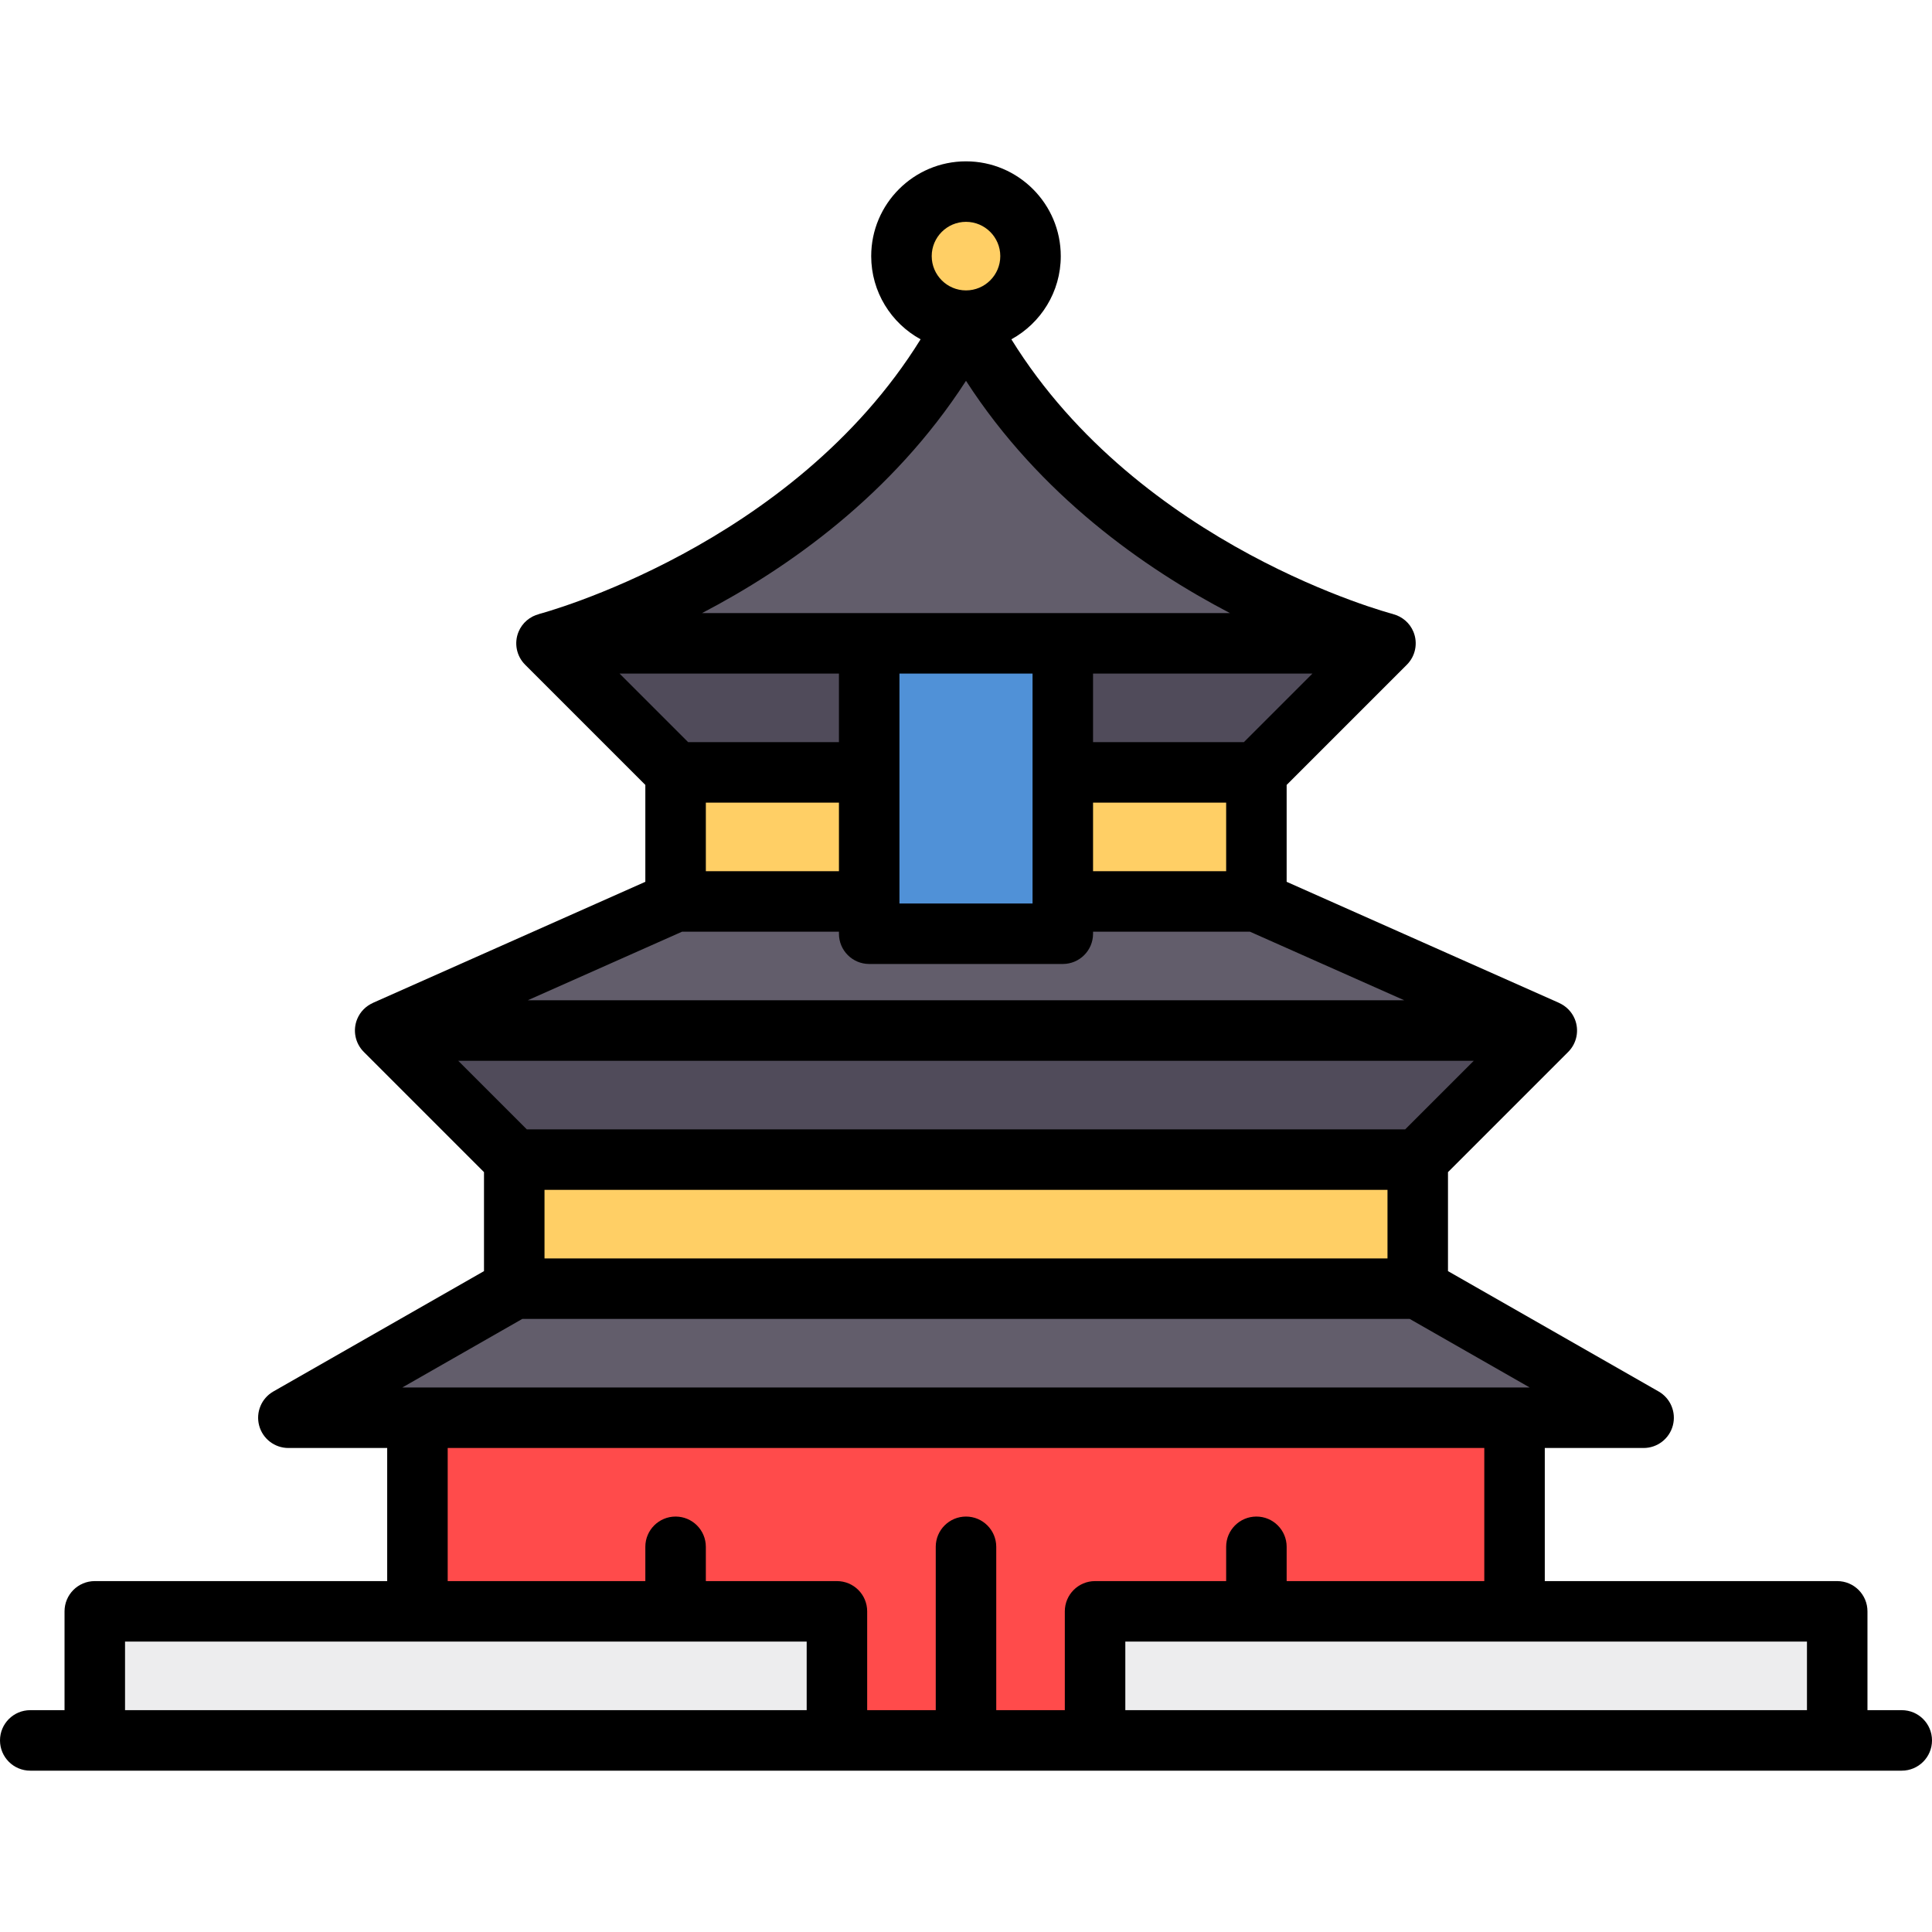
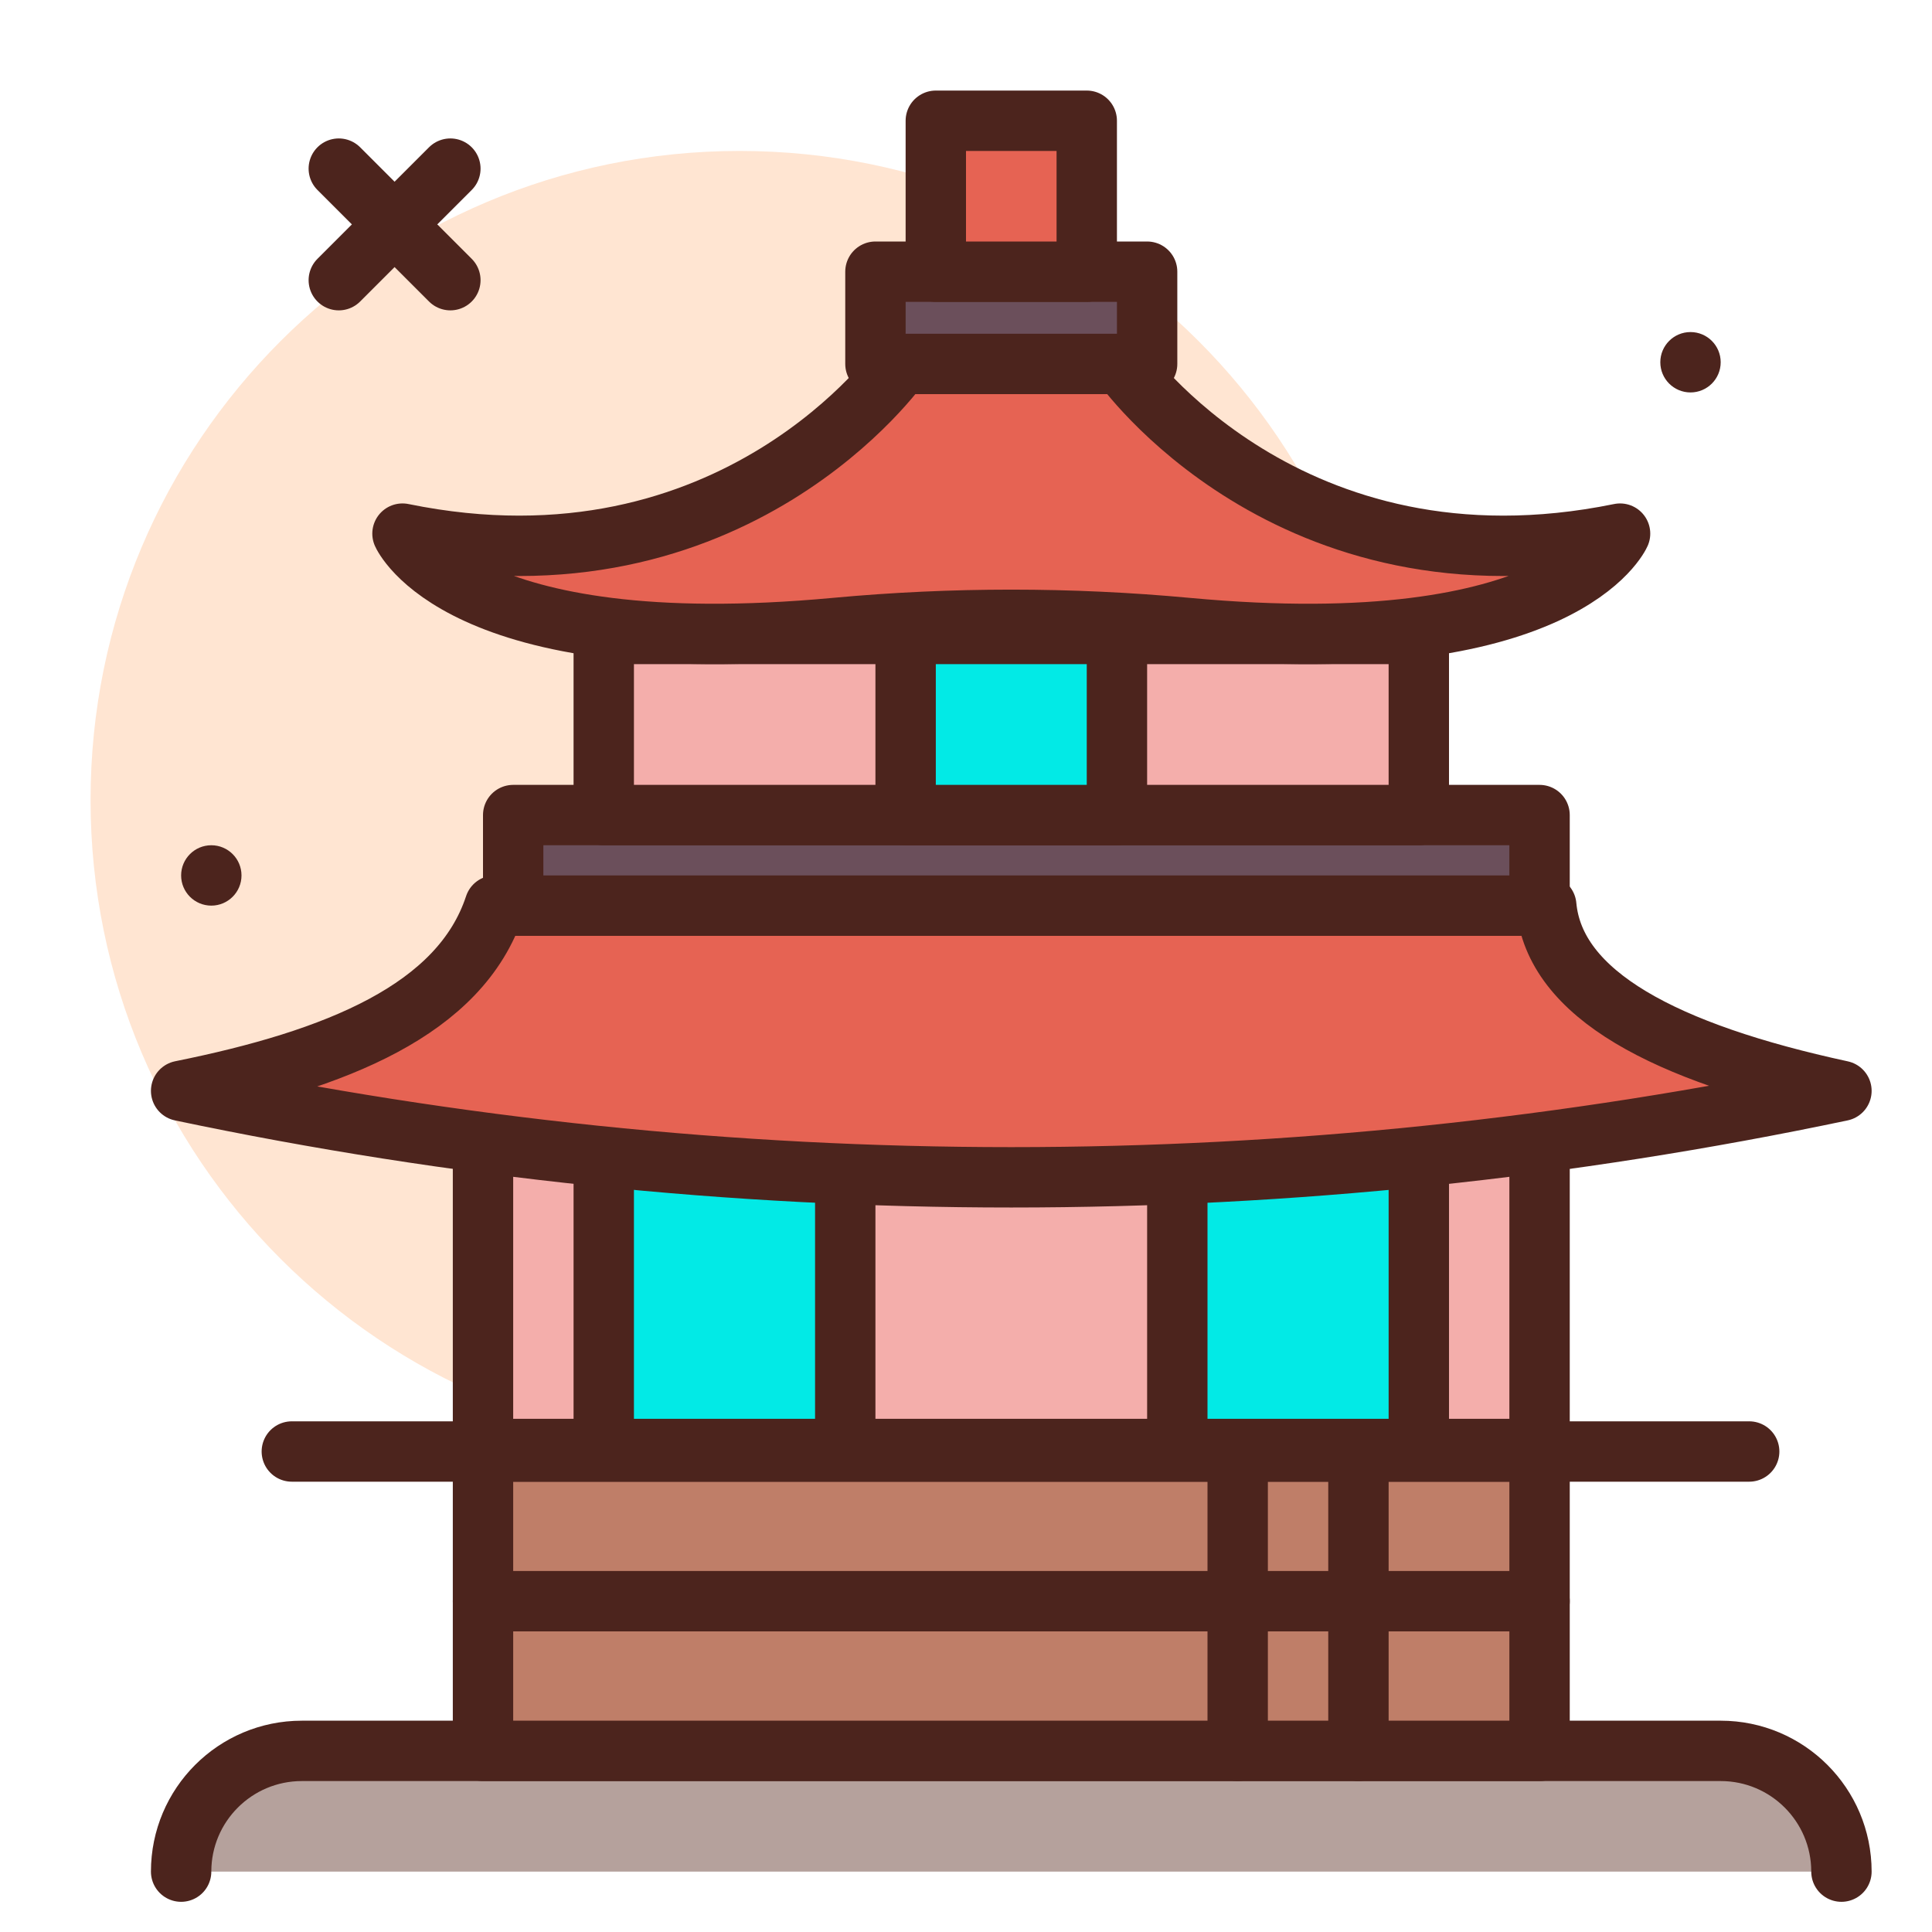
- <svg xmlns="http://www.w3.org/2000/svg" version="1.1" id="Layer_1" viewBox="0 0 512 512" xml:space="preserve">
-   <rect x="179.04" y="204.693" style="fill:#FFCF65;" width="153.921" height="34.205" />
-   <rect x="110.63" y="367.165" style="fill:#FF4B4B;" width="290.739" height="94.063" />
-   <rect x="136.284" y="307.307" style="fill:#FFCF65;" width="239.432" height="34.205" />
-   <g>
-     <path style="fill:#625D6B;" d="M420.889,367.324l-45.172-25.813H136.284l-45.173,25.813c-3.999,2.285-2.377,8.392,2.229,8.392   h325.32C423.266,375.716,424.888,369.609,420.889,367.324z" />
-     <path style="fill:#625D6B;" d="M256,84.977c-26.767,51.527-79.719,74.776-101.481,82.449c-4.378,1.543-5.597,7.15-2.314,10.432   l26.835,26.835H332.96l26.835-26.835c3.283-3.283,2.064-8.889-2.314-10.432C335.719,159.753,282.767,136.504,256,84.977z" />
+ <svg xmlns="http://www.w3.org/2000/svg" width="800px" height="800px" viewBox="0 0 64 64">
+   <g id="temple">
+     <circle cx="24.5" cy="26.5" r="21.5" style="fill:#ffe5d2" />
+     <circle cx="56" cy="12" r="1" style="fill:#4c241d" />
+     <circle cx="7" cy="29" r="1" style="fill:#4c241d" />
+     <path d="M6,62H6a4,4,0,0,1,4-4H57a4,4,0,0,1,4,4h0" style="fill:#b5a19c;stroke:#4c241d;stroke-linecap:round;stroke-linejoin:round;stroke-width:2px" />
+     <rect x="16" y="48.083" width="35" height="9.917" style="fill:#bf7e68;stroke:#4c241d;stroke-linecap:round;stroke-linejoin:round;stroke-width:2px" />
+     <polyline points="51 38.465 51 48 16 48 16 37.84" style="fill:#f4aeab;stroke:#4c241d;stroke-linecap:round;stroke-linejoin:round;stroke-width:2px" />
+     <polyline points="20 38.309 20 48 28 48 28 39" style="fill:#02eae6;stroke:#4c241d;stroke-linecap:round;stroke-linejoin:round;stroke-width:2px" />
+     <polyline points="47 38.309 47 48 39 48 39 39" style="fill:#02eae6;stroke:#4c241d;stroke-linecap:round;stroke-linejoin:round;stroke-width:2px" />
+     <line x1="9.667" y1="48.083" x2="57.944" y2="48.083" style="fill:#e66353;stroke:#4c241d;stroke-linecap:round;stroke-linejoin:round;stroke-width:2px" />
+     <path d="M51.222,30H16.389C15.252,33.451,11.14,35.1,6,36.136a133.447,133.447,0,0,0,55,0C55.157,34.872,51.493,32.949,51.222,30Z" style="fill:#e66353;stroke:#4c241d;stroke-linecap:round;stroke-linejoin:round;stroke-width:2px" />
+     <rect x="17" y="27" width="34" height="3" style="fill:#6b4f5b;stroke:#4c241d;stroke-linecap:round;stroke-linejoin:round;stroke-width:2px" />
+     <rect x="20" y="21" width="27" height="6" style="fill:#f4aeab;stroke:#4c241d;stroke-linecap:round;stroke-linejoin:round;stroke-width:2px" />
+     <path d="M37.167,12.056H29.833s-5.5,7.87-16.5,5.621c0,0,1.869,4.281,14.337,3.125a63.077,63.077,0,0,1,11.66,0c12.468,1.156,14.337-3.125,14.337-3.125C42.667,19.926,37.167,12.056,37.167,12.056Z" style="fill:#e66353;stroke:#4c241d;stroke-linecap:round;stroke-linejoin:round;stroke-width:2px" />
+     <rect x="29" y="9" width="9" height="3.056" style="fill:#6b4f5b;stroke:#4c241d;stroke-linecap:round;stroke-linejoin:round;stroke-width:2px" />
+     <line x1="41" y1="48.083" x2="41" y2="58" style="fill:#e66353;stroke:#4c241d;stroke-linecap:round;stroke-linejoin:round;stroke-width:2px" />
+     <line x1="45" y1="48.083" x2="45" y2="58" style="fill:#e66353;stroke:#4c241d;stroke-linecap:round;stroke-linejoin:round;stroke-width:2px" />
+     <line x1="16" y1="53.042" x2="51" y2="53.042" style="fill:#e66353;stroke:#4c241d;stroke-linecap:round;stroke-linejoin:round;stroke-width:2px" />
+     <rect x="31" y="4" width="5" height="5" style="fill:#e66353;stroke:#4c241d;stroke-linecap:round;stroke-linejoin:round;stroke-width:2px" />
+     <line x1="14.919" y1="5.586" x2="11.223" y2="9.281" style="fill:none;stroke:#4c241d;stroke-linecap:round;stroke-linejoin:round;stroke-width:2px" />
+     <line x1="11.223" y1="5.586" x2="14.919" y2="9.281" style="fill:none;stroke:#4c241d;stroke-linecap:round;stroke-linejoin:round;stroke-width:2px" />
+     <rect x="30" y="21" width="7" height="6" style="fill:#02eae6;stroke:#4c241d;stroke-linecap:round;stroke-linejoin:round;stroke-width:2px" />
  </g>
-   <circle style="fill:#FFCF65;" cx="256" cy="67.875" r="17.102" />
-   <path style="fill:#504B5A;" d="M332.96,238.898H179.04l-68.996,30.664c-3.838,1.706-4.772,6.732-1.801,9.702l28.041,28.042h239.432  l28.041-28.041c2.97-2.97,2.037-7.996-1.801-9.702L332.96,238.898z" />
-   <path style="fill:#625D6B;" d="M405.039,273.102c-0.516-1.481-1.477-2.826-3.083-3.54l-68.996-30.664H179.04l-68.996,30.664  c-1.605,0.713-2.566,2.059-3.083,3.54H405.039z" />
-   <path style="fill:#504B5A;" d="M360.767,170.489H151.233c-1.214,2.326-1.119,5.279,0.972,7.371l26.835,26.834H332.96l26.834-26.834  C361.886,175.768,361.98,172.814,360.767,170.489z" />
-   <rect x="230.347" y="170.489" style="fill:#5091D7;" width="51.307" height="76.96" />
-   <g>
-     <rect x="25.119" y="427.023" style="fill:#EDEDEE;" width="196.676" height="34.205" />
-     <rect x="290.205" y="427.023" style="fill:#EDEDEE;" width="196.676" height="34.205" />
-   </g>
-   <path d="M503.983,453.211h-9.086v-26.188c0-4.427-3.589-8.017-8.017-8.017h-77.495v-35.273h26.188c3.635,0,6.815-2.446,7.748-5.959  c0.933-3.513-0.615-7.215-3.77-9.018l-55.82-31.896v-26.232l31.856-31.856c2.293-2.293,2.979-5.741,1.738-8.736  c-0.803-1.938-2.314-3.428-4.156-4.247l0.005-0.011l-72.199-32.09v-25.675l31.856-31.856c2.293-2.293,2.979-5.741,1.738-8.736  c-0.98-2.368-3.017-4.065-5.427-4.681l0.004-0.018c-0.699-0.179-66.992-17.686-101.122-72.801  c7.794-4.27,13.092-12.55,13.092-22.046c0-13.851-11.268-25.119-25.119-25.119c-13.851,0-25.119,11.268-25.119,25.119  c0,9.495,5.296,17.775,13.089,22.044c-34.06,54.954-100.427,72.624-101.119,72.802l0.004,0.018  c-2.409,0.616-4.446,2.314-5.427,4.681c-1.241,2.996-0.555,6.443,1.738,8.736l31.857,31.857v25.675l-72.199,32.088l0.005,0.011  c-1.842,0.819-3.353,2.309-4.156,4.247c-1.241,2.996-0.555,6.443,1.738,8.736l31.856,31.857v26.232l-55.819,31.897  c-3.156,1.803-4.703,5.505-3.77,9.018c0.932,3.513,4.112,5.959,7.747,5.959h26.188v35.273H25.119c-4.427,0-8.017,3.589-8.017,8.017  v26.188H8.017C3.589,453.211,0,456.8,0,461.228s3.589,8.017,8.017,8.017h495.967c4.427,0,8.017-3.589,8.017-8.017  S508.411,453.211,503.983,453.211z M144.301,315.324h223.399v18.171H144.301V315.324z M273.637,178.505v60.927h-35.273v-60.927  H273.637z M324.944,230.881H289.67V212.71h35.273V230.881z M222.33,230.881h-35.273V212.71h35.273V230.881z M180.741,246.914h41.589  v0.534c0,4.427,3.589,8.017,8.017,8.017h51.307c4.427,0,8.017-3.589,8.017-8.017v-0.534h41.588l40.885,18.171H139.856  L180.741,246.914z M329.64,196.676h-39.97v-18.171h58.141L329.64,196.676z M256,58.789c5.01,0,9.086,4.076,9.086,9.086  S261.01,76.96,256,76.96c-5.01,0-9.086-4.076-9.086-9.086S250.99,58.789,256,58.789z M256,100.919  c19.546,30.287,47.3,49.732,69.947,61.553H186.053C208.7,150.651,236.454,131.206,256,100.919z M222.33,178.505v18.171h-39.97  l-18.171-18.171H222.33z M390.567,281.119l-18.171,18.171H139.604l-18.171-18.171H390.567z M138.413,349.528h235.175l31.8,18.171  H106.614L138.413,349.528z M118.647,383.733h274.706v35.273h-52.376v-9.086c0-4.427-3.589-8.017-8.017-8.017  c-4.427,0-8.017,3.589-8.017,8.017v9.086h-34.739c-4.427,0-8.017,3.589-8.017,8.017v26.188h-18.171v-43.29  c0-4.427-3.589-8.017-8.017-8.017c-4.427,0-8.017,3.589-8.017,8.017v43.29h-18.171v-26.188c0-4.427-3.589-8.017-8.017-8.017h-34.739  v-9.086c0-4.427-3.589-8.017-8.017-8.017s-8.017,3.589-8.017,8.017v9.086h-52.376V383.733z M33.136,453.211V435.04h180.643v18.171  H33.136z M298.221,453.211V435.04h180.643v18.171H298.221z" />
</svg>
